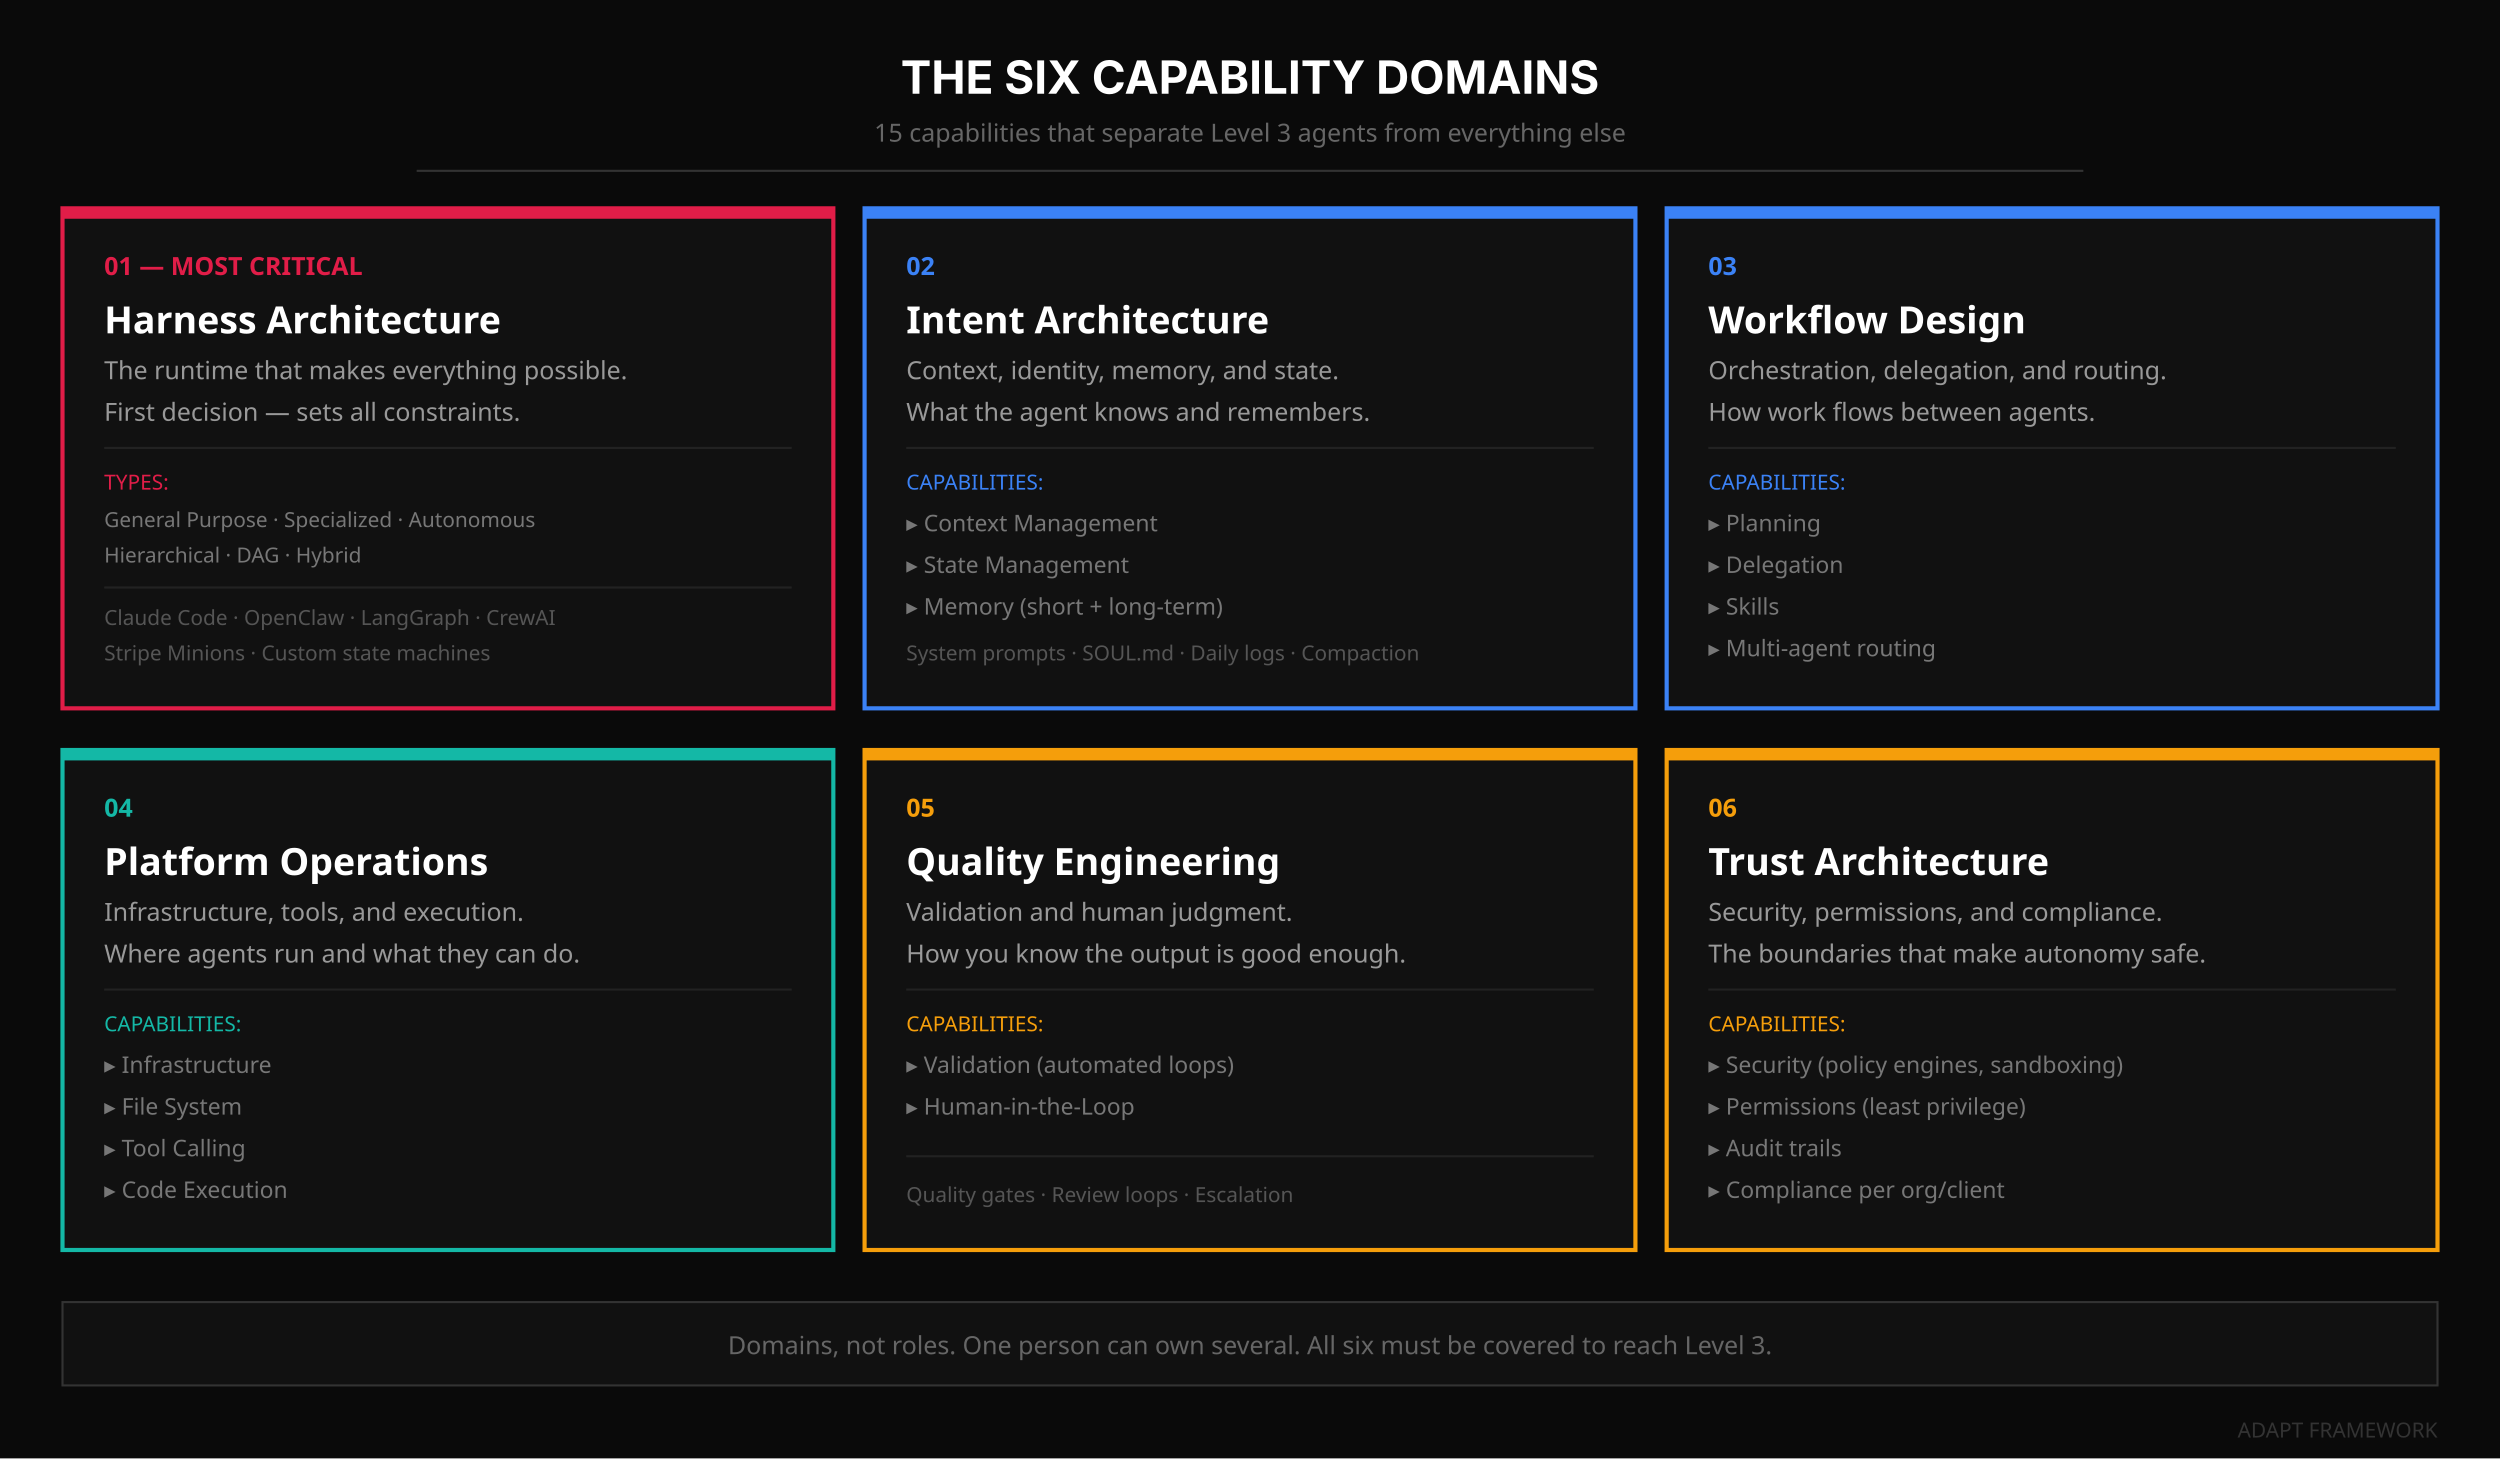
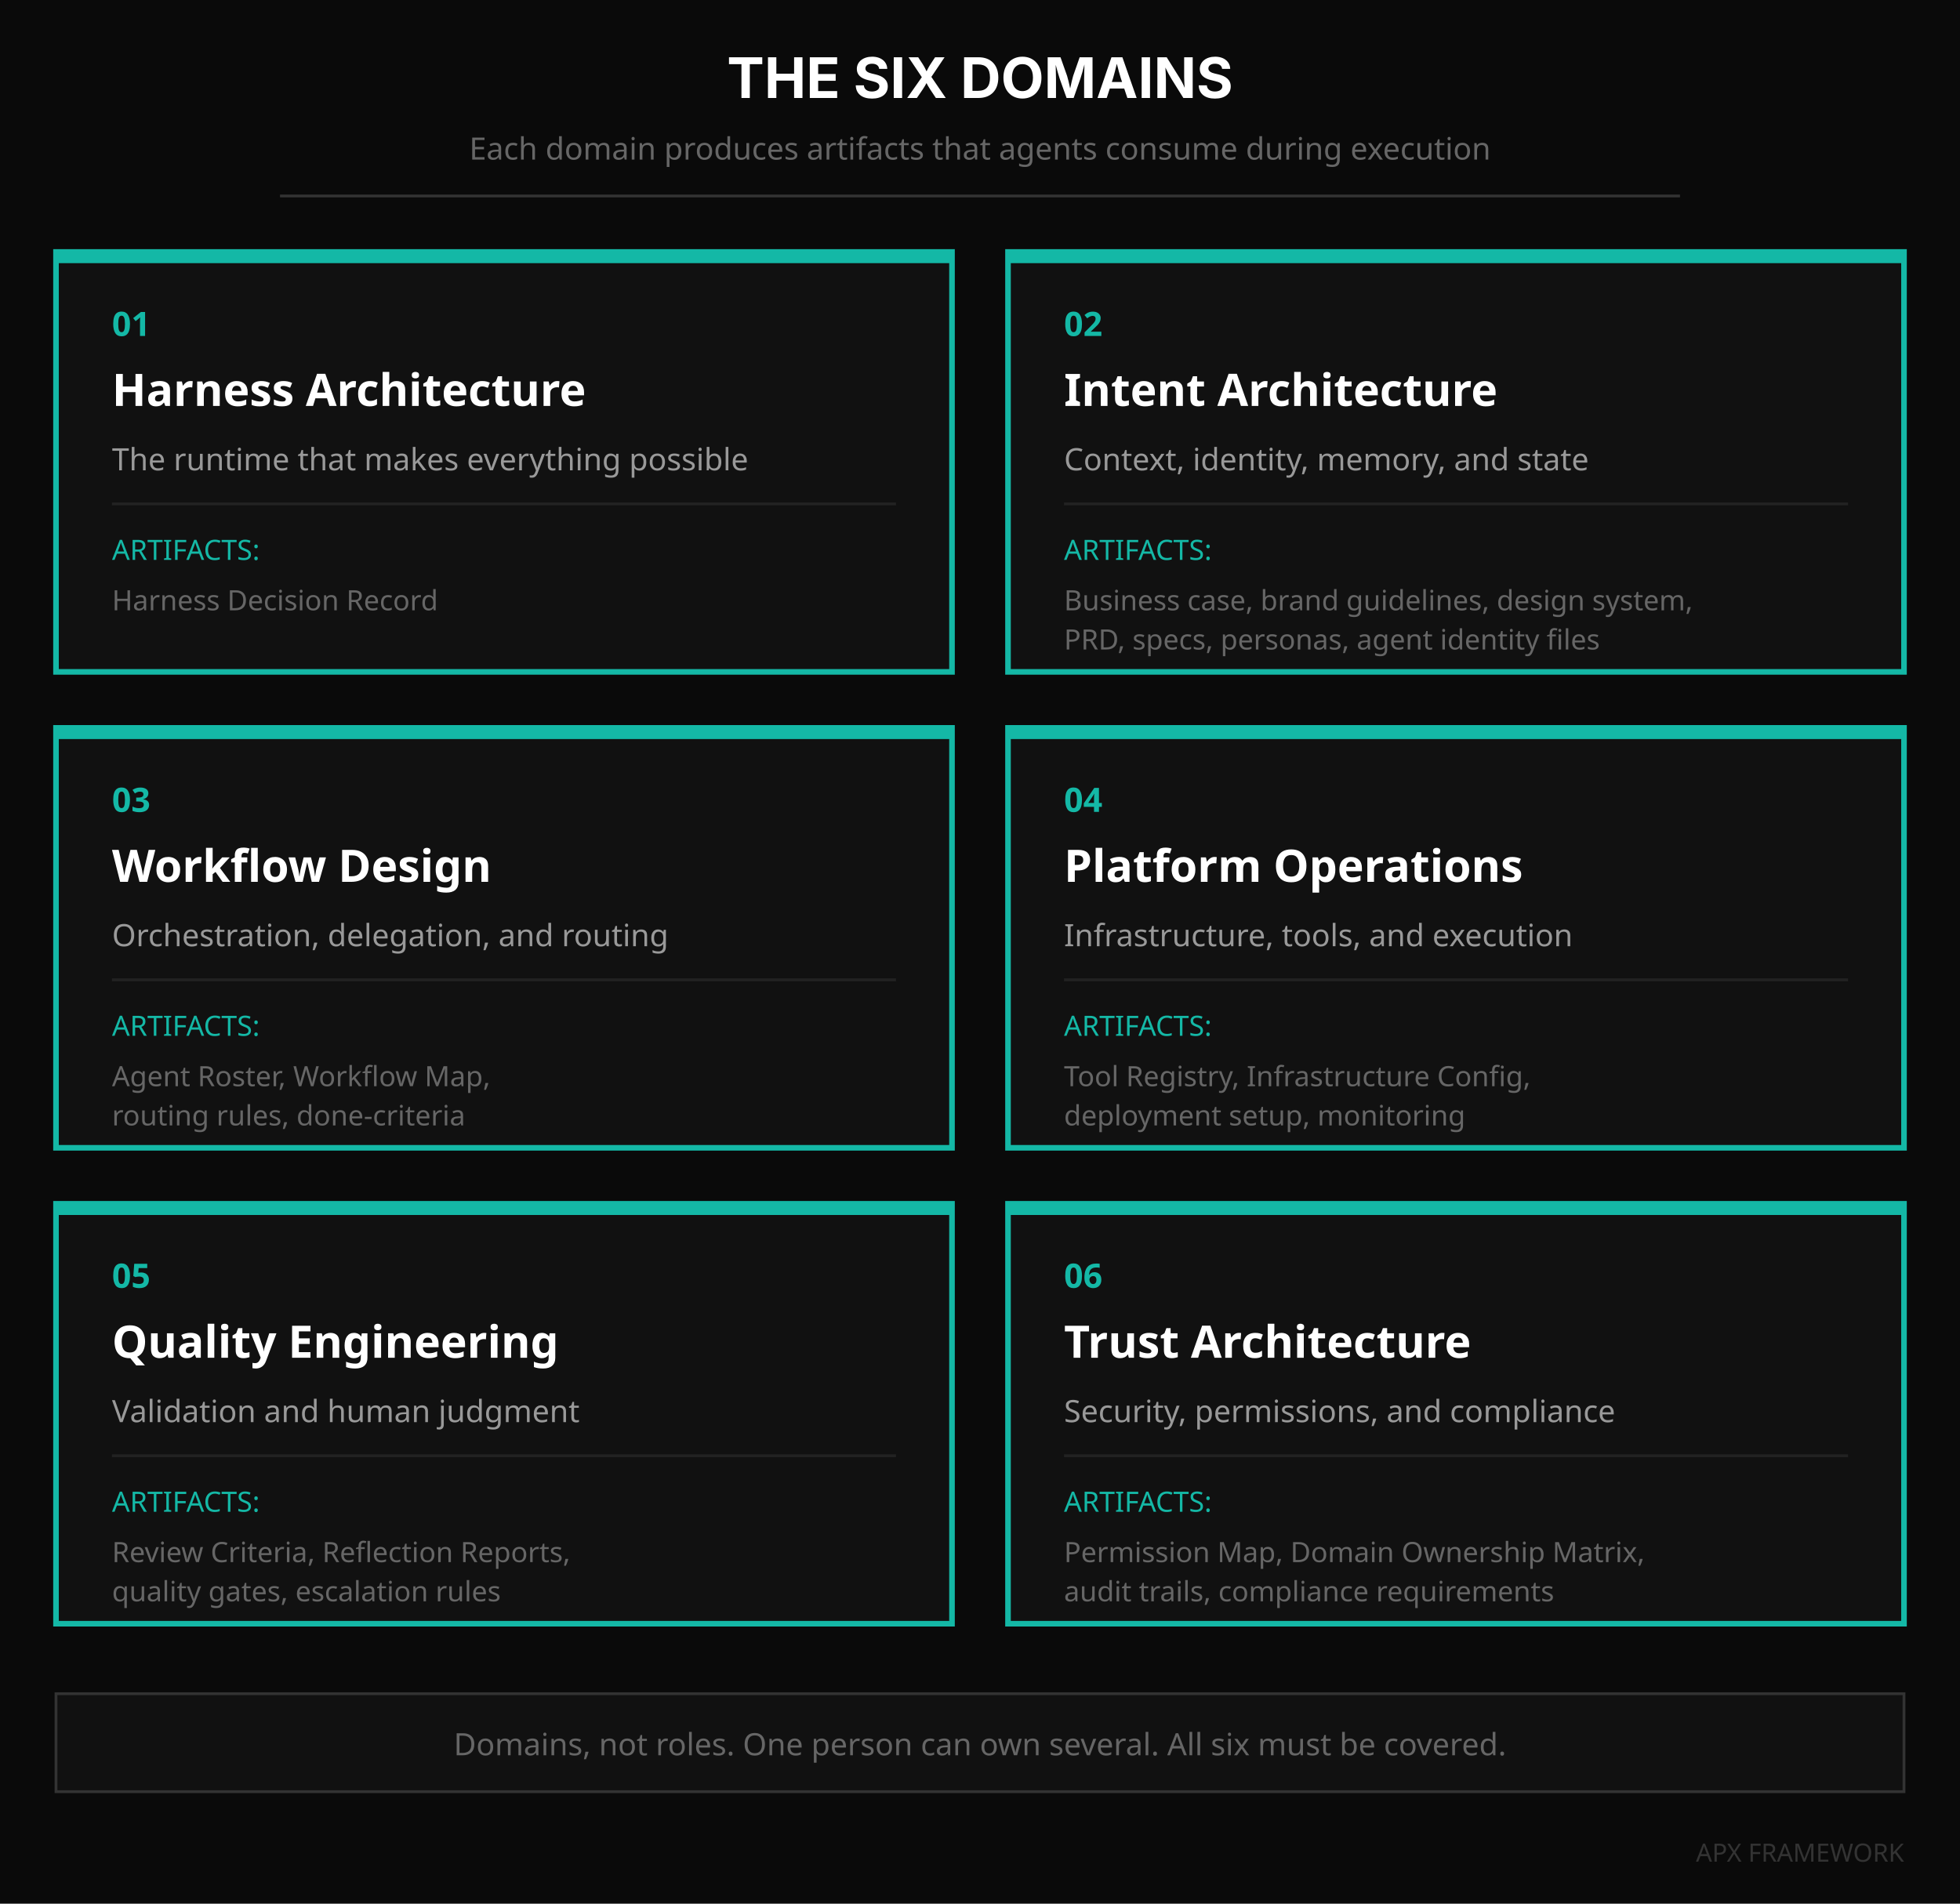
- <svg xmlns="http://www.w3.org/2000/svg" viewBox="0 0 1200 700" width="1200" height="700">
-   <rect width="1200" height="700" fill="#0a0a0a" />
-   <text x="600" y="45" text-anchor="middle" font-family="system-ui, -apple-system, sans-serif" font-size="22" font-weight="700" fill="#ffffff">THE SIX CAPABILITY DOMAINS</text>
-   <text x="600" y="68" text-anchor="middle" font-family="system-ui, sans-serif" font-size="12" fill="#666">15 capabilities that separate Level 3 agents from everything else</text>
-   <line x1="200" y1="82" x2="1000" y2="82" stroke="#333" stroke-width="1" />
-   <rect x="30" y="100" width="370" height="240" fill="#111" stroke="#e11d48" stroke-width="2" />
-   <rect x="30" y="100" width="370" height="5" fill="#e11d48" />
-   <text x="50" y="132" font-family="system-ui, sans-serif" font-size="12" fill="#e11d48" font-weight="700">01 — MOST CRITICAL</text>
-   <text x="50" y="160" font-family="system-ui, sans-serif" font-size="18" font-weight="700" fill="#ffffff">Harness Architecture</text>
-   <text x="50" y="182" font-family="system-ui, sans-serif" font-size="12" fill="#999">The runtime that makes everything possible.</text>
-   <text x="50" y="202" font-family="system-ui, sans-serif" font-size="12" fill="#999">First decision — sets all constraints.</text>
-   <line x1="50" y1="215" x2="380" y2="215" stroke="#222" stroke-width="1" />
-   <text x="50" y="235" font-family="system-ui, sans-serif" font-size="10" fill="#e11d48">TYPES:</text>
-   <text x="50" y="253" font-family="system-ui, sans-serif" font-size="10" fill="#777">General Purpose · Specialized · Autonomous</text>
-   <text x="50" y="270" font-family="system-ui, sans-serif" font-size="10" fill="#777">Hierarchical · DAG · Hybrid</text>
-   <line x1="50" y1="282" x2="380" y2="282" stroke="#222" stroke-width="1" />
-   <text x="50" y="300" font-family="system-ui, sans-serif" font-size="10" fill="#555">Claude Code · OpenClaw · LangGraph · CrewAI</text>
-   <text x="50" y="317" font-family="system-ui, sans-serif" font-size="10" fill="#555">Stripe Minions · Custom state machines</text>
-   <rect x="415" y="100" width="370" height="240" fill="#111" stroke="#3b82f6" stroke-width="2" />
-   <rect x="415" y="100" width="370" height="5" fill="#3b82f6" />
-   <text x="435" y="132" font-family="system-ui, sans-serif" font-size="12" fill="#3b82f6" font-weight="600">02</text>
-   <text x="435" y="160" font-family="system-ui, sans-serif" font-size="18" font-weight="700" fill="#ffffff">Intent Architecture</text>
-   <text x="435" y="182" font-family="system-ui, sans-serif" font-size="12" fill="#999">Context, identity, memory, and state.</text>
-   <text x="435" y="202" font-family="system-ui, sans-serif" font-size="12" fill="#999">What the agent knows and remembers.</text>
-   <line x1="435" y1="215" x2="765" y2="215" stroke="#222" stroke-width="1" />
-   <text x="435" y="235" font-family="system-ui, sans-serif" font-size="10" fill="#3b82f6">CAPABILITIES:</text>
-   <text x="435" y="255" font-family="system-ui, sans-serif" font-size="11" fill="#777">▸ Context Management</text>
-   <text x="435" y="275" font-family="system-ui, sans-serif" font-size="11" fill="#777">▸ State Management</text>
-   <text x="435" y="295" font-family="system-ui, sans-serif" font-size="11" fill="#777">▸ Memory (short + long-term)</text>
-   <text x="435" y="317" font-family="system-ui, sans-serif" font-size="10" fill="#555">System prompts · SOUL.md · Daily logs · Compaction</text>
-   <rect x="800" y="100" width="370" height="240" fill="#111" stroke="#3b82f6" stroke-width="2" />
-   <rect x="800" y="100" width="370" height="5" fill="#3b82f6" />
-   <text x="820" y="132" font-family="system-ui, sans-serif" font-size="12" fill="#3b82f6" font-weight="600">03</text>
-   <text x="820" y="160" font-family="system-ui, sans-serif" font-size="18" font-weight="700" fill="#ffffff">Workflow Design</text>
-   <text x="820" y="182" font-family="system-ui, sans-serif" font-size="12" fill="#999">Orchestration, delegation, and routing.</text>
-   <text x="820" y="202" font-family="system-ui, sans-serif" font-size="12" fill="#999">How work flows between agents.</text>
-   <line x1="820" y1="215" x2="1150" y2="215" stroke="#222" stroke-width="1" />
-   <text x="820" y="235" font-family="system-ui, sans-serif" font-size="10" fill="#3b82f6">CAPABILITIES:</text>
-   <text x="820" y="255" font-family="system-ui, sans-serif" font-size="11" fill="#777">▸ Planning</text>
-   <text x="820" y="275" font-family="system-ui, sans-serif" font-size="11" fill="#777">▸ Delegation</text>
-   <text x="820" y="295" font-family="system-ui, sans-serif" font-size="11" fill="#777">▸ Skills</text>
-   <text x="820" y="315" font-family="system-ui, sans-serif" font-size="11" fill="#777">▸ Multi-agent routing</text>
-   <rect x="30" y="360" width="370" height="240" fill="#111" stroke="#14b8a6" stroke-width="2" />
-   <rect x="30" y="360" width="370" height="5" fill="#14b8a6" />
-   <text x="50" y="392" font-family="system-ui, sans-serif" font-size="12" fill="#14b8a6" font-weight="600">04</text>
-   <text x="50" y="420" font-family="system-ui, sans-serif" font-size="18" font-weight="700" fill="#ffffff">Platform Operations</text>
-   <text x="50" y="442" font-family="system-ui, sans-serif" font-size="12" fill="#999">Infrastructure, tools, and execution.</text>
-   <text x="50" y="462" font-family="system-ui, sans-serif" font-size="12" fill="#999">Where agents run and what they can do.</text>
-   <line x1="50" y1="475" x2="380" y2="475" stroke="#222" stroke-width="1" />
-   <text x="50" y="495" font-family="system-ui, sans-serif" font-size="10" fill="#14b8a6">CAPABILITIES:</text>
-   <text x="50" y="515" font-family="system-ui, sans-serif" font-size="11" fill="#777">▸ Infrastructure</text>
-   <text x="50" y="535" font-family="system-ui, sans-serif" font-size="11" fill="#777">▸ File System</text>
-   <text x="50" y="555" font-family="system-ui, sans-serif" font-size="11" fill="#777">▸ Tool Calling</text>
-   <text x="50" y="575" font-family="system-ui, sans-serif" font-size="11" fill="#777">▸ Code Execution</text>
-   <rect x="415" y="360" width="370" height="240" fill="#111" stroke="#f59e0b" stroke-width="2" />
-   <rect x="415" y="360" width="370" height="5" fill="#f59e0b" />
-   <text x="435" y="392" font-family="system-ui, sans-serif" font-size="12" fill="#f59e0b" font-weight="600">05</text>
-   <text x="435" y="420" font-family="system-ui, sans-serif" font-size="18" font-weight="700" fill="#ffffff">Quality Engineering</text>
-   <text x="435" y="442" font-family="system-ui, sans-serif" font-size="12" fill="#999">Validation and human judgment.</text>
-   <text x="435" y="462" font-family="system-ui, sans-serif" font-size="12" fill="#999">How you know the output is good enough.</text>
-   <line x1="435" y1="475" x2="765" y2="475" stroke="#222" stroke-width="1" />
-   <text x="435" y="495" font-family="system-ui, sans-serif" font-size="10" fill="#f59e0b">CAPABILITIES:</text>
-   <text x="435" y="515" font-family="system-ui, sans-serif" font-size="11" fill="#777">▸ Validation (automated loops)</text>
-   <text x="435" y="535" font-family="system-ui, sans-serif" font-size="11" fill="#777">▸ Human-in-the-Loop</text>
-   <line x1="435" y1="555" x2="765" y2="555" stroke="#222" stroke-width="1" />
-   <text x="435" y="577" font-family="system-ui, sans-serif" font-size="10" fill="#555">Quality gates · Review loops · Escalation</text>
-   <rect x="800" y="360" width="370" height="240" fill="#111" stroke="#f59e0b" stroke-width="2" />
-   <rect x="800" y="360" width="370" height="5" fill="#f59e0b" />
-   <text x="820" y="392" font-family="system-ui, sans-serif" font-size="12" fill="#f59e0b" font-weight="600">06</text>
-   <text x="820" y="420" font-family="system-ui, sans-serif" font-size="18" font-weight="700" fill="#ffffff">Trust Architecture</text>
-   <text x="820" y="442" font-family="system-ui, sans-serif" font-size="12" fill="#999">Security, permissions, and compliance.</text>
-   <text x="820" y="462" font-family="system-ui, sans-serif" font-size="12" fill="#999">The boundaries that make autonomy safe.</text>
-   <line x1="820" y1="475" x2="1150" y2="475" stroke="#222" stroke-width="1" />
-   <text x="820" y="495" font-family="system-ui, sans-serif" font-size="10" fill="#f59e0b">CAPABILITIES:</text>
-   <text x="820" y="515" font-family="system-ui, sans-serif" font-size="11" fill="#777">▸ Security (policy engines, sandboxing)</text>
-   <text x="820" y="535" font-family="system-ui, sans-serif" font-size="11" fill="#777">▸ Permissions (least privilege)</text>
-   <text x="820" y="555" font-family="system-ui, sans-serif" font-size="11" fill="#777">▸ Audit trails</text>
-   <text x="820" y="575" font-family="system-ui, sans-serif" font-size="11" fill="#777">▸ Compliance per org/client</text>
-   <rect x="30" y="625" width="1140" height="40" fill="#111" stroke="#333" stroke-width="1" />
-   <text x="600" y="650" text-anchor="middle" font-family="system-ui, sans-serif" font-size="12" fill="#666">Domains, not roles. One person can own several. All six must be covered to reach Level 3.</text>
-   <text x="1170" y="690" text-anchor="end" font-family="system-ui, sans-serif" font-size="10" fill="#333">ADAPT FRAMEWORK</text>
+ <svg xmlns="http://www.w3.org/2000/svg" viewBox="0 0 700 680" width="700" height="680">
+   <rect width="700" height="680" fill="#0a0a0a" />
+   <text x="350" y="35" text-anchor="middle" font-family="system-ui, -apple-system, sans-serif" font-size="20" font-weight="700" fill="#ffffff">THE SIX DOMAINS</text>
+   <text x="350" y="57" text-anchor="middle" font-family="system-ui, sans-serif" font-size="11" fill="#666">Each domain produces artifacts that agents consume during execution</text>
+   <line x1="100" y1="70" x2="600" y2="70" stroke="#333" stroke-width="1" />
+   <rect x="20" y="90" width="320" height="150" fill="#111" stroke="#14b8a6" stroke-width="2" />
+   <rect x="20" y="90" width="320" height="4" fill="#14b8a6" />
+   <text x="40" y="120" font-family="system-ui, sans-serif" font-size="12" fill="#14b8a6" font-weight="600">01</text>
+   <text x="40" y="145" font-family="system-ui, sans-serif" font-size="16" font-weight="700" fill="#ffffff">Harness Architecture</text>
+   <text x="40" y="168" font-family="system-ui, sans-serif" font-size="11" fill="#999">The runtime that makes everything possible</text>
+   <line x1="40" y1="180" x2="320" y2="180" stroke="#222" stroke-width="1" />
+   <text x="40" y="200" font-family="system-ui, sans-serif" font-size="10" fill="#14b8a6">ARTIFACTS:</text>
+   <text x="40" y="218" font-family="system-ui, sans-serif" font-size="10" fill="#666">Harness Decision Record</text>
+   <rect x="360" y="90" width="320" height="150" fill="#111" stroke="#14b8a6" stroke-width="2" />
+   <rect x="360" y="90" width="320" height="4" fill="#14b8a6" />
+   <text x="380" y="120" font-family="system-ui, sans-serif" font-size="12" fill="#14b8a6" font-weight="600">02</text>
+   <text x="380" y="145" font-family="system-ui, sans-serif" font-size="16" font-weight="700" fill="#ffffff">Intent Architecture</text>
+   <text x="380" y="168" font-family="system-ui, sans-serif" font-size="11" fill="#999">Context, identity, memory, and state</text>
+   <line x1="380" y1="180" x2="660" y2="180" stroke="#222" stroke-width="1" />
+   <text x="380" y="200" font-family="system-ui, sans-serif" font-size="10" fill="#14b8a6">ARTIFACTS:</text>
+   <text x="380" y="218" font-family="system-ui, sans-serif" font-size="10" fill="#666">Business case, brand guidelines, design system,</text>
+   <text x="380" y="232" font-family="system-ui, sans-serif" font-size="10" fill="#666">PRD, specs, personas, agent identity files</text>
+   <rect x="20" y="260" width="320" height="150" fill="#111" stroke="#14b8a6" stroke-width="2" />
+   <rect x="20" y="260" width="320" height="4" fill="#14b8a6" />
+   <text x="40" y="290" font-family="system-ui, sans-serif" font-size="12" fill="#14b8a6" font-weight="600">03</text>
+   <text x="40" y="315" font-family="system-ui, sans-serif" font-size="16" font-weight="700" fill="#ffffff">Workflow Design</text>
+   <text x="40" y="338" font-family="system-ui, sans-serif" font-size="11" fill="#999">Orchestration, delegation, and routing</text>
+   <line x1="40" y1="350" x2="320" y2="350" stroke="#222" stroke-width="1" />
+   <text x="40" y="370" font-family="system-ui, sans-serif" font-size="10" fill="#14b8a6">ARTIFACTS:</text>
+   <text x="40" y="388" font-family="system-ui, sans-serif" font-size="10" fill="#666">Agent Roster, Workflow Map,</text>
+   <text x="40" y="402" font-family="system-ui, sans-serif" font-size="10" fill="#666">routing rules, done-criteria</text>
+   <rect x="360" y="260" width="320" height="150" fill="#111" stroke="#14b8a6" stroke-width="2" />
+   <rect x="360" y="260" width="320" height="4" fill="#14b8a6" />
+   <text x="380" y="290" font-family="system-ui, sans-serif" font-size="12" fill="#14b8a6" font-weight="600">04</text>
+   <text x="380" y="315" font-family="system-ui, sans-serif" font-size="16" font-weight="700" fill="#ffffff">Platform Operations</text>
+   <text x="380" y="338" font-family="system-ui, sans-serif" font-size="11" fill="#999">Infrastructure, tools, and execution</text>
+   <line x1="380" y1="350" x2="660" y2="350" stroke="#222" stroke-width="1" />
+   <text x="380" y="370" font-family="system-ui, sans-serif" font-size="10" fill="#14b8a6">ARTIFACTS:</text>
+   <text x="380" y="388" font-family="system-ui, sans-serif" font-size="10" fill="#666">Tool Registry, Infrastructure Config,</text>
+   <text x="380" y="402" font-family="system-ui, sans-serif" font-size="10" fill="#666">deployment setup, monitoring</text>
+   <rect x="20" y="430" width="320" height="150" fill="#111" stroke="#14b8a6" stroke-width="2" />
+   <rect x="20" y="430" width="320" height="4" fill="#14b8a6" />
+   <text x="40" y="460" font-family="system-ui, sans-serif" font-size="12" fill="#14b8a6" font-weight="600">05</text>
+   <text x="40" y="485" font-family="system-ui, sans-serif" font-size="16" font-weight="700" fill="#ffffff">Quality Engineering</text>
+   <text x="40" y="508" font-family="system-ui, sans-serif" font-size="11" fill="#999">Validation and human judgment</text>
+   <line x1="40" y1="520" x2="320" y2="520" stroke="#222" stroke-width="1" />
+   <text x="40" y="540" font-family="system-ui, sans-serif" font-size="10" fill="#14b8a6">ARTIFACTS:</text>
+   <text x="40" y="558" font-family="system-ui, sans-serif" font-size="10" fill="#666">Review Criteria, Reflection Reports,</text>
+   <text x="40" y="572" font-family="system-ui, sans-serif" font-size="10" fill="#666">quality gates, escalation rules</text>
+   <rect x="360" y="430" width="320" height="150" fill="#111" stroke="#14b8a6" stroke-width="2" />
+   <rect x="360" y="430" width="320" height="4" fill="#14b8a6" />
+   <text x="380" y="460" font-family="system-ui, sans-serif" font-size="12" fill="#14b8a6" font-weight="600">06</text>
+   <text x="380" y="485" font-family="system-ui, sans-serif" font-size="16" font-weight="700" fill="#ffffff">Trust Architecture</text>
+   <text x="380" y="508" font-family="system-ui, sans-serif" font-size="11" fill="#999">Security, permissions, and compliance</text>
+   <line x1="380" y1="520" x2="660" y2="520" stroke="#222" stroke-width="1" />
+   <text x="380" y="540" font-family="system-ui, sans-serif" font-size="10" fill="#14b8a6">ARTIFACTS:</text>
+   <text x="380" y="558" font-family="system-ui, sans-serif" font-size="10" fill="#666">Permission Map, Domain Ownership Matrix,</text>
+   <text x="380" y="572" font-family="system-ui, sans-serif" font-size="10" fill="#666">audit trails, compliance requirements</text>
+   <rect x="20" y="605" width="660" height="35" fill="#111" stroke="#333" stroke-width="1" />
+   <text x="350" y="627" text-anchor="middle" font-family="system-ui, sans-serif" font-size="11" fill="#666">Domains, not roles. One person can own several. All six must be covered.</text>
+   <text x="680" y="665" text-anchor="end" font-family="system-ui, sans-serif" font-size="9" fill="#333">APX FRAMEWORK</text>
</svg>
